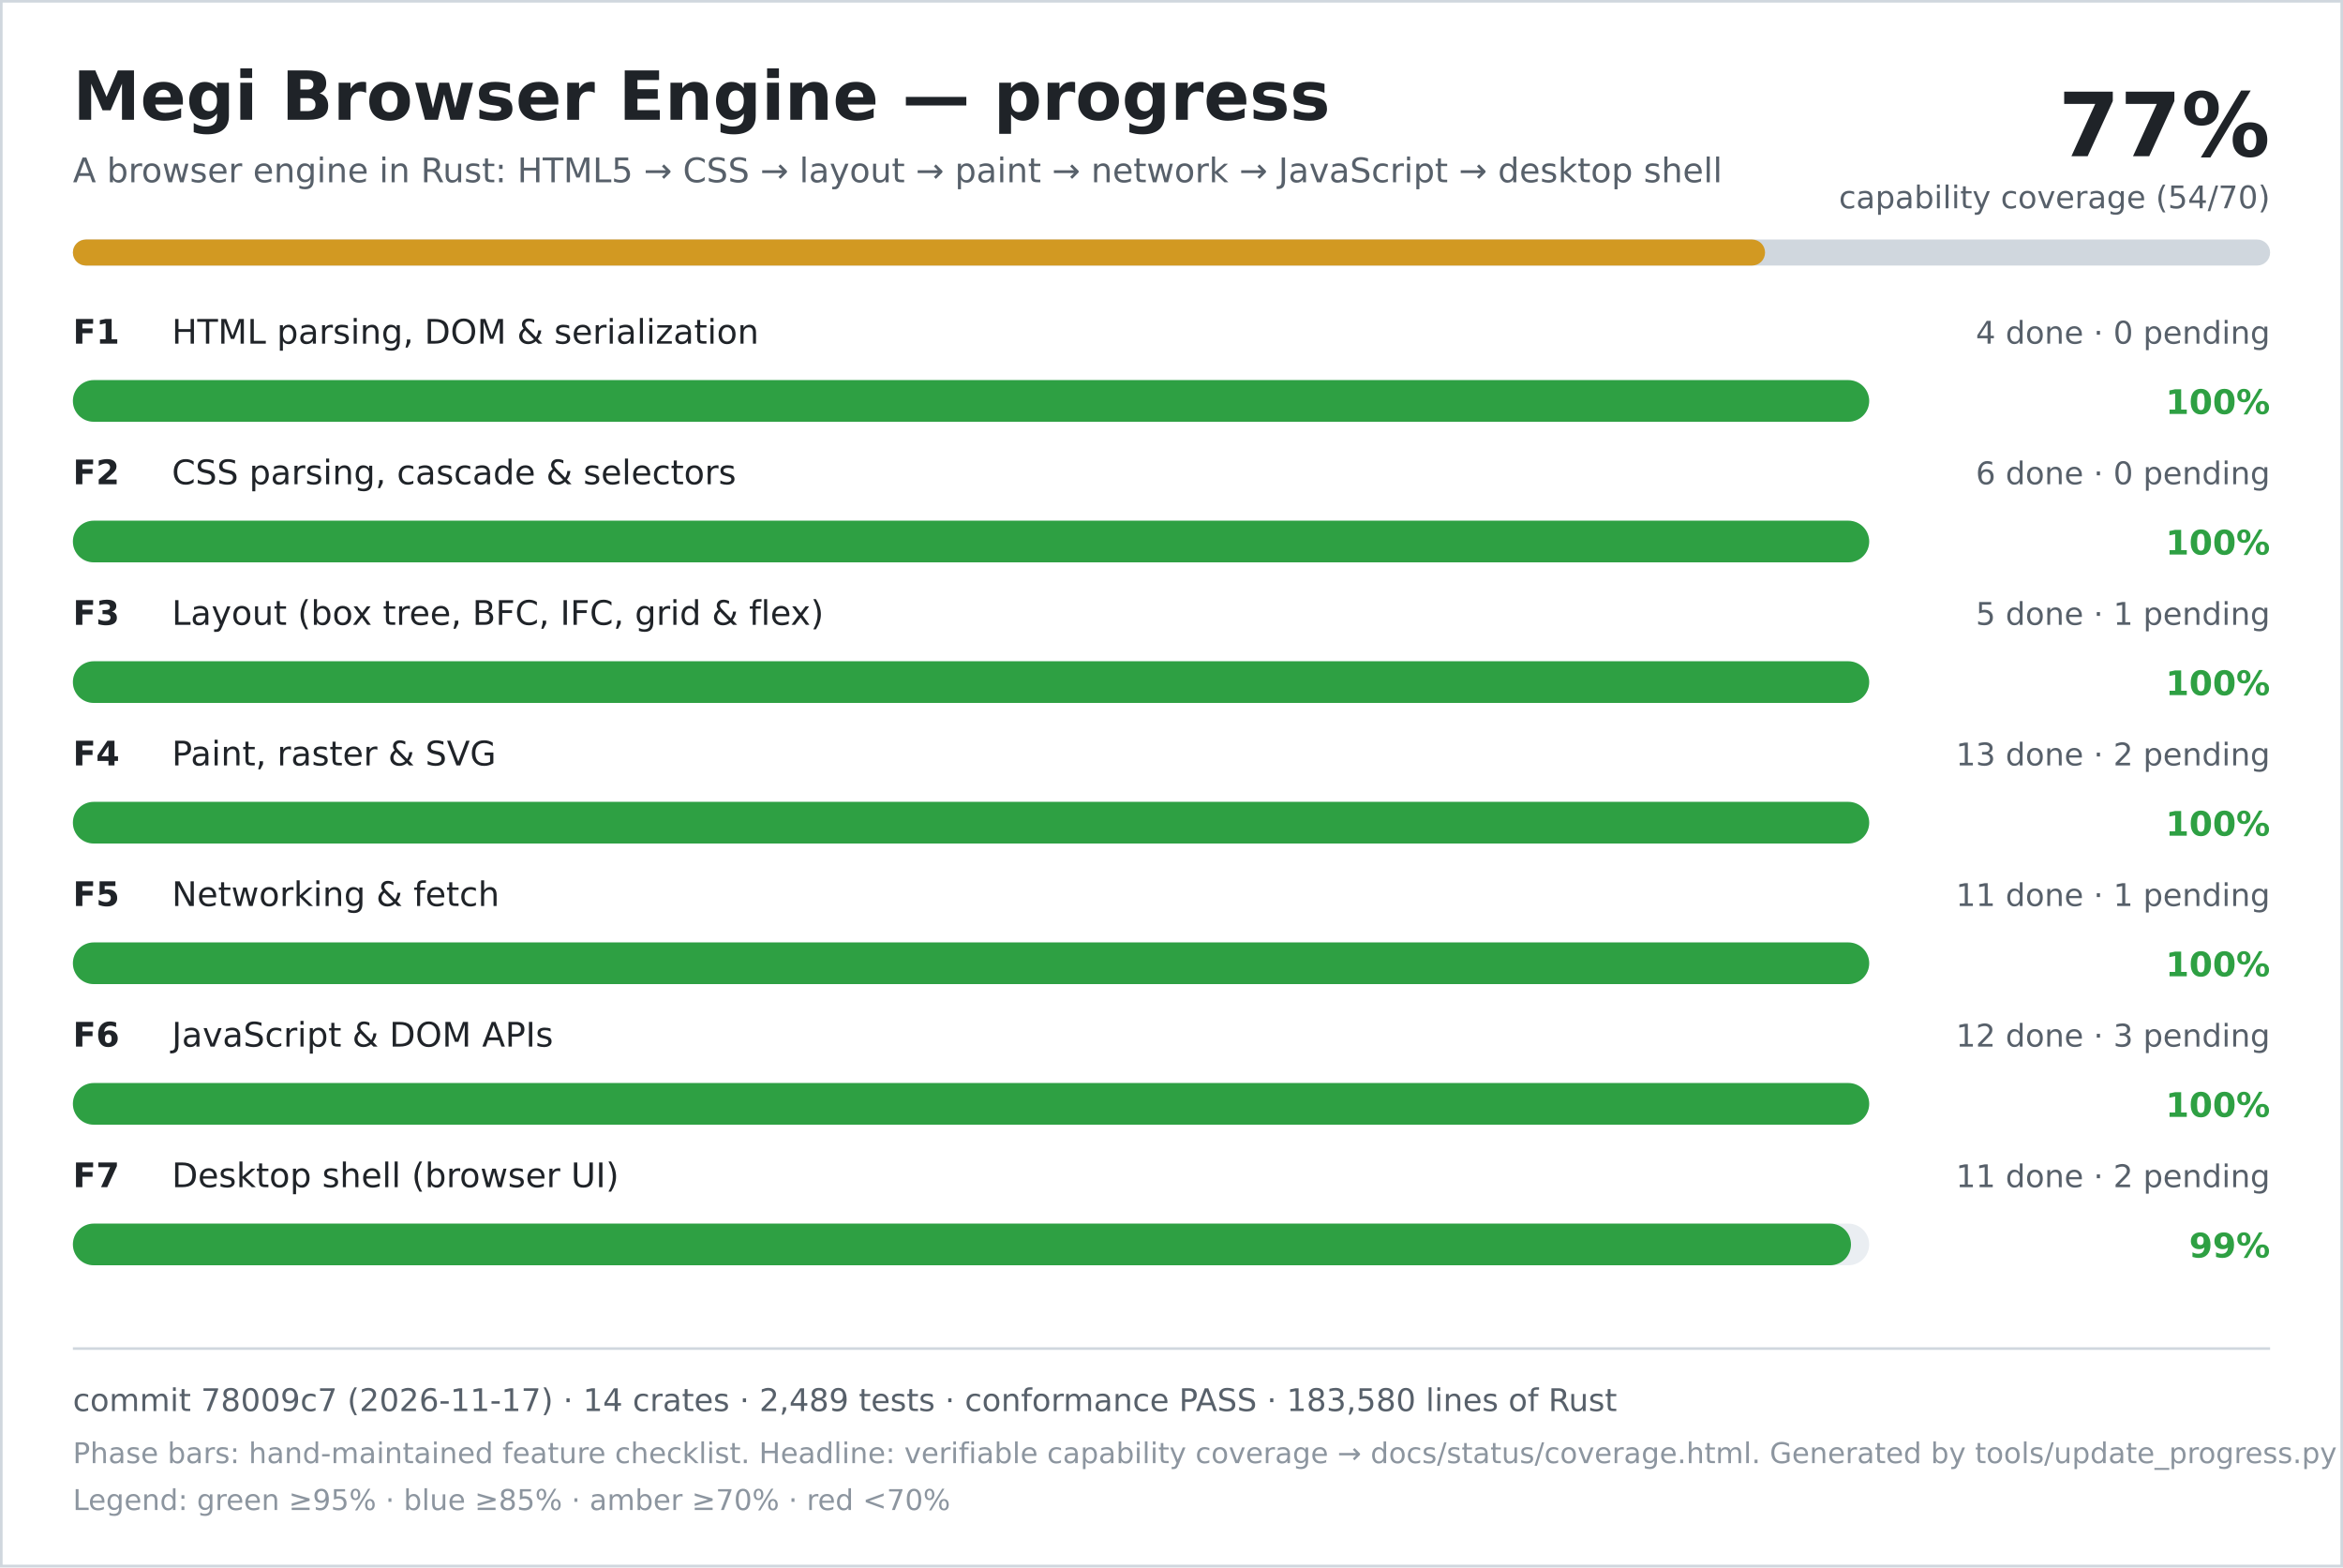
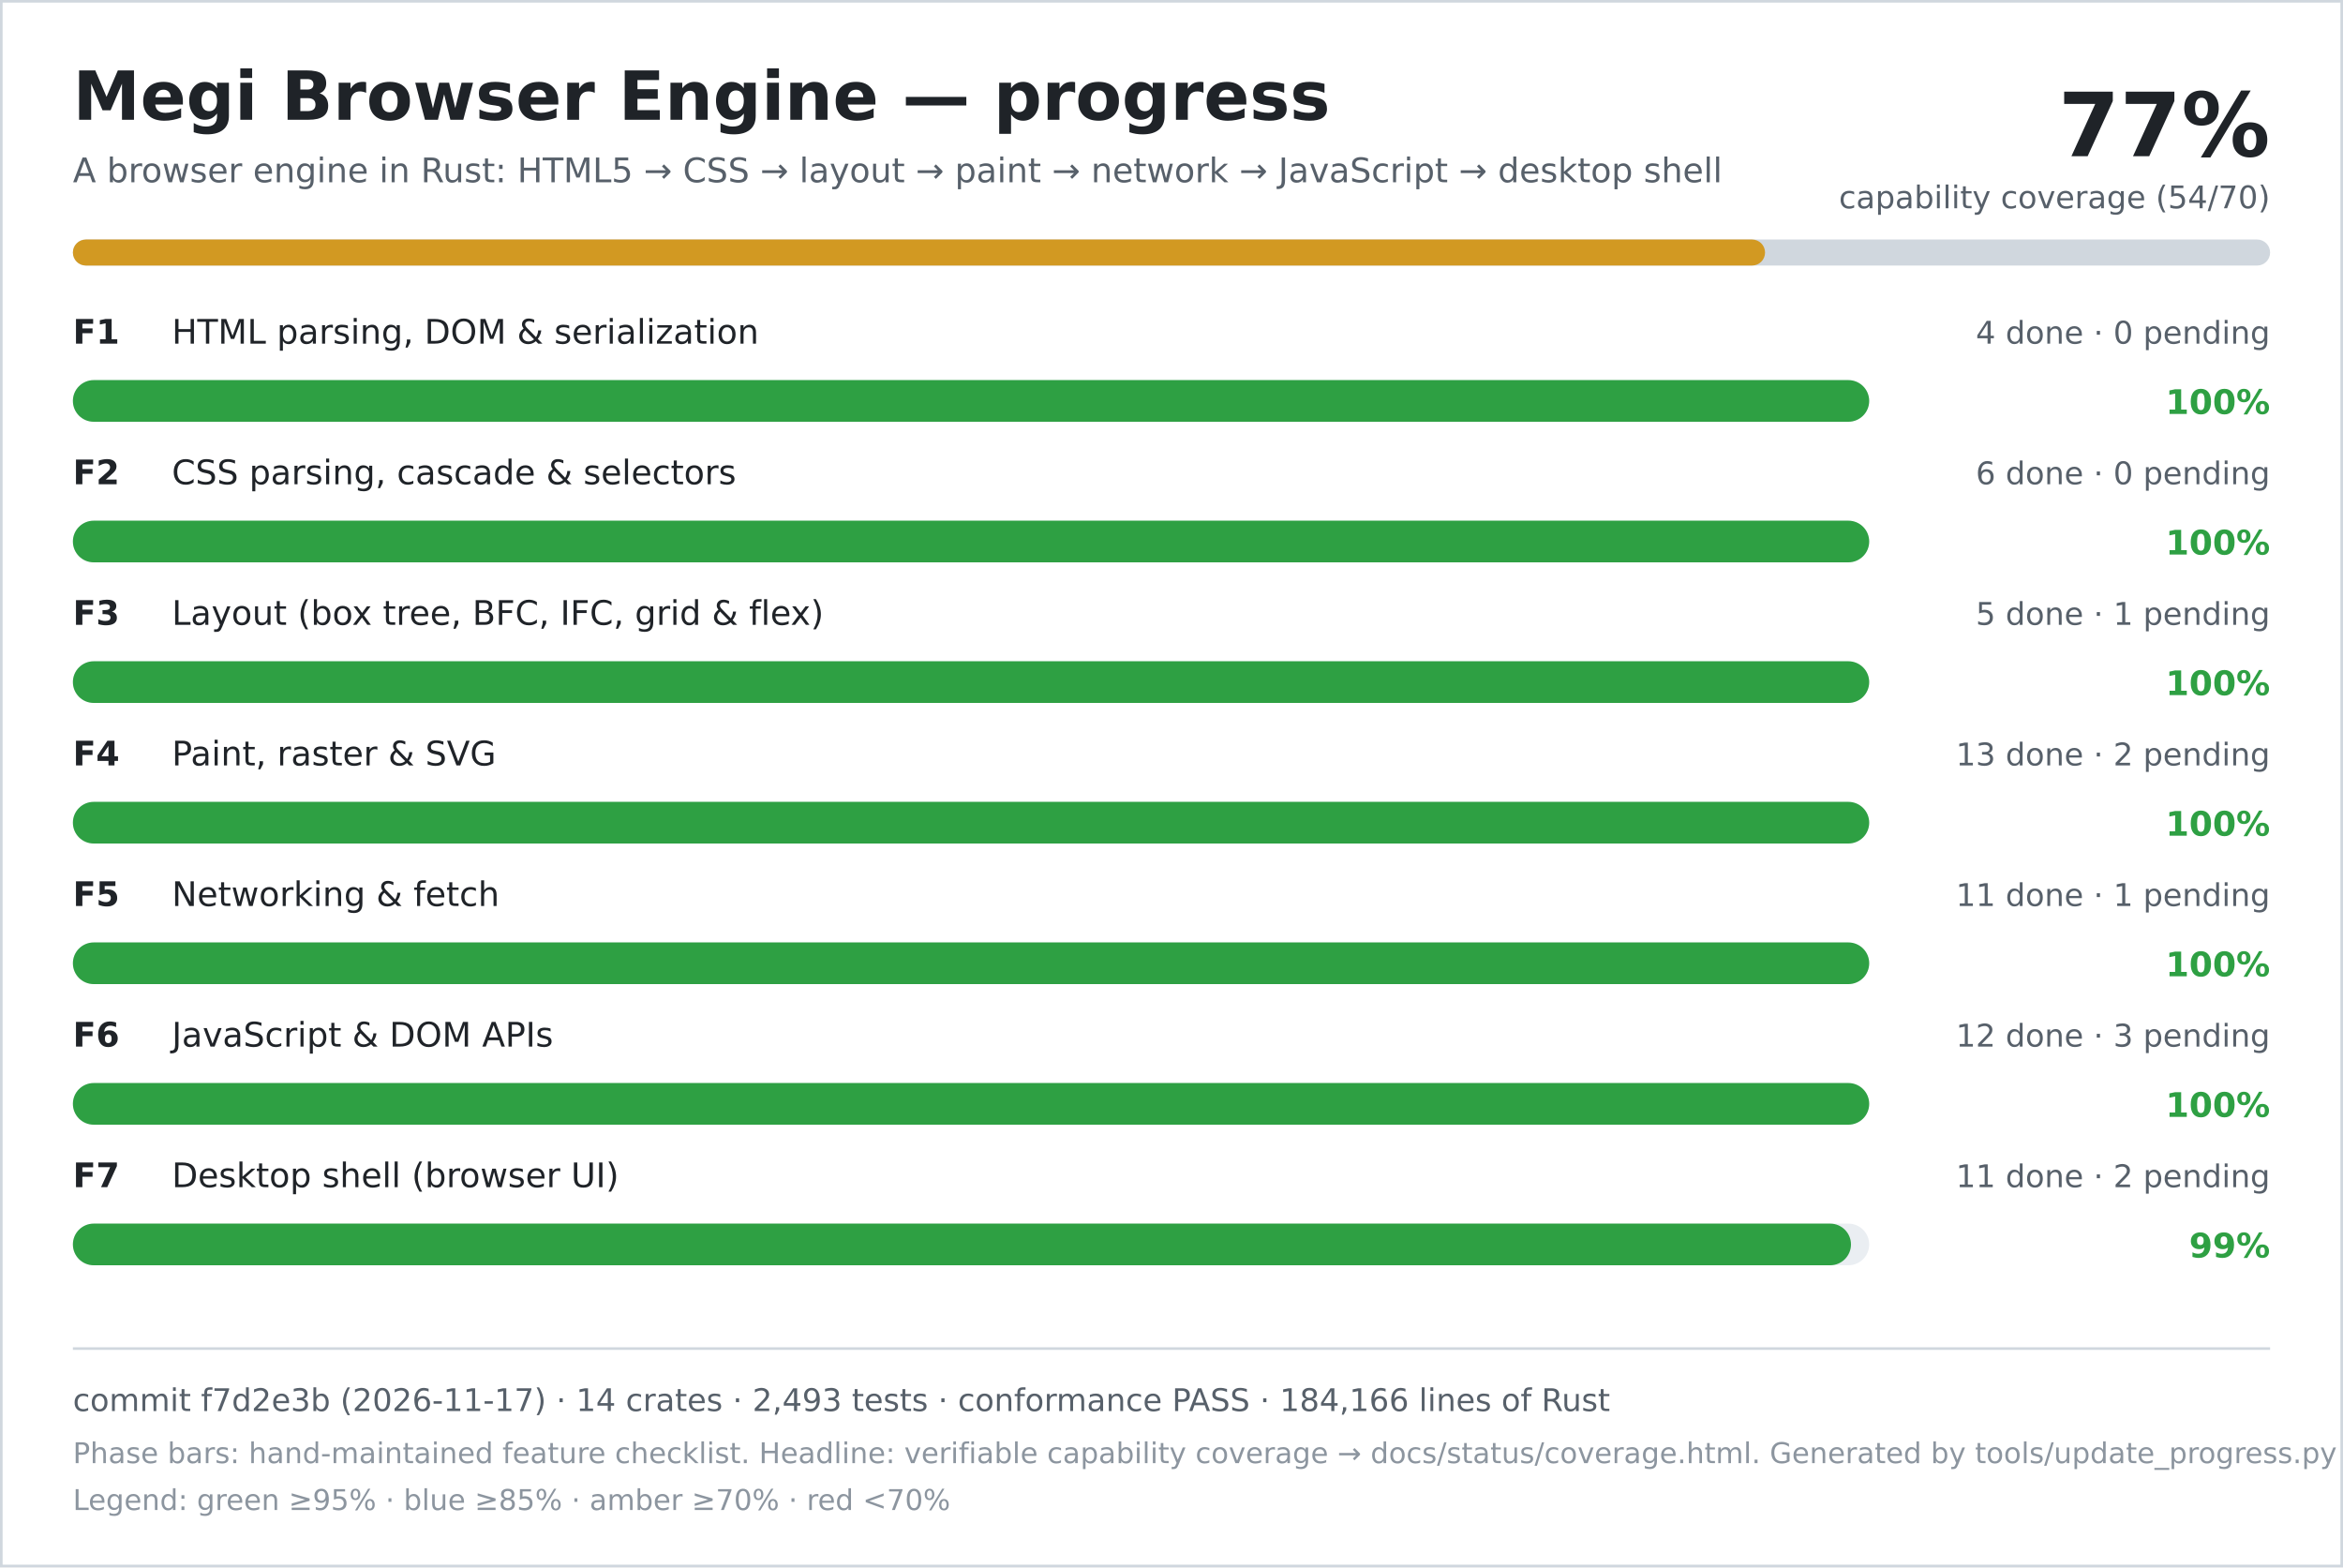
<svg xmlns="http://www.w3.org/2000/svg" width="900" height="602" viewBox="0 0 900 602" role="img" aria-labelledby="title desc">
  <rect width="900" height="602" fill="#ffffff" />
  <rect x="0.5" y="0.5" width="899" height="601" fill="none" stroke="#d0d7de" />
  <text x="28" y="46" font-family="DejaVu Sans, Verdana, sans-serif" font-size="26" font-weight="700" fill="#1f2328">Megi Browser Engine — progress</text>
  <text x="28" y="70" font-family="DejaVu Sans, Verdana, sans-serif" font-size="13" fill="#57606a">A browser engine in Rust: HTML5 → CSS → layout → paint → network → JavaScript → desktop shell</text>
  <text x="872" y="60" text-anchor="end" font-family="DejaVu Sans, Verdana, sans-serif" font-size="34" font-weight="700" fill="#1f2328">77%</text>
  <text x="872" y="80" text-anchor="end" font-family="DejaVu Sans, Verdana, sans-serif" font-size="12" fill="#57606a">capability coverage (54/70)</text>
  <rect x="28" y="92" width="844" height="10" rx="5" fill="#d0d7de" />
  <rect x="28" y="92" width="650" height="10" rx="5" fill="#d29922" />
  <text x="28" y="132" font-family="DejaVu Sans, Verdana, sans-serif" font-size="13" font-weight="700" fill="#1f2328">F1</text>
  <text x="66" y="132" font-family="DejaVu Sans, Verdana, sans-serif" font-size="13" fill="#1f2328">HTML parsing, DOM &amp; serialization</text>
  <text x="872" y="132" text-anchor="end" font-family="DejaVu Sans, Verdana, sans-serif" font-size="12" fill="#57606a">4 done · 0 pending</text>
  <rect x="28" y="146" width="690" height="16" rx="8" fill="#eaeef2" />
  <rect x="28" y="146" width="690" height="16" rx="8" fill="#2ea043" />
  <text x="872" y="159" text-anchor="end" font-family="DejaVu Sans, Verdana, sans-serif" font-size="13" font-weight="700" fill="#2ea043">100%</text>
  <text x="28" y="186" font-family="DejaVu Sans, Verdana, sans-serif" font-size="13" font-weight="700" fill="#1f2328">F2</text>
  <text x="66" y="186" font-family="DejaVu Sans, Verdana, sans-serif" font-size="13" fill="#1f2328">CSS parsing, cascade &amp; selectors</text>
  <text x="872" y="186" text-anchor="end" font-family="DejaVu Sans, Verdana, sans-serif" font-size="12" fill="#57606a">6 done · 0 pending</text>
  <rect x="28" y="200" width="690" height="16" rx="8" fill="#eaeef2" />
  <rect x="28" y="200" width="690" height="16" rx="8" fill="#2ea043" />
  <text x="872" y="213" text-anchor="end" font-family="DejaVu Sans, Verdana, sans-serif" font-size="13" font-weight="700" fill="#2ea043">100%</text>
  <text x="28" y="240" font-family="DejaVu Sans, Verdana, sans-serif" font-size="13" font-weight="700" fill="#1f2328">F3</text>
  <text x="66" y="240" font-family="DejaVu Sans, Verdana, sans-serif" font-size="13" fill="#1f2328">Layout (box tree, BFC, IFC, grid &amp; flex)</text>
  <text x="872" y="240" text-anchor="end" font-family="DejaVu Sans, Verdana, sans-serif" font-size="12" fill="#57606a">5 done · 1 pending</text>
  <rect x="28" y="254" width="690" height="16" rx="8" fill="#eaeef2" />
  <rect x="28" y="254" width="690" height="16" rx="8" fill="#2ea043" />
  <text x="872" y="267" text-anchor="end" font-family="DejaVu Sans, Verdana, sans-serif" font-size="13" font-weight="700" fill="#2ea043">100%</text>
  <text x="28" y="294" font-family="DejaVu Sans, Verdana, sans-serif" font-size="13" font-weight="700" fill="#1f2328">F4</text>
  <text x="66" y="294" font-family="DejaVu Sans, Verdana, sans-serif" font-size="13" fill="#1f2328">Paint, raster &amp; SVG</text>
  <text x="872" y="294" text-anchor="end" font-family="DejaVu Sans, Verdana, sans-serif" font-size="12" fill="#57606a">13 done · 2 pending</text>
  <rect x="28" y="308" width="690" height="16" rx="8" fill="#eaeef2" />
  <rect x="28" y="308" width="690" height="16" rx="8" fill="#2ea043" />
  <text x="872" y="321" text-anchor="end" font-family="DejaVu Sans, Verdana, sans-serif" font-size="13" font-weight="700" fill="#2ea043">100%</text>
  <text x="28" y="348" font-family="DejaVu Sans, Verdana, sans-serif" font-size="13" font-weight="700" fill="#1f2328">F5</text>
  <text x="66" y="348" font-family="DejaVu Sans, Verdana, sans-serif" font-size="13" fill="#1f2328">Networking &amp; fetch</text>
  <text x="872" y="348" text-anchor="end" font-family="DejaVu Sans, Verdana, sans-serif" font-size="12" fill="#57606a">11 done · 1 pending</text>
  <rect x="28" y="362" width="690" height="16" rx="8" fill="#eaeef2" />
  <rect x="28" y="362" width="690" height="16" rx="8" fill="#2ea043" />
  <text x="872" y="375" text-anchor="end" font-family="DejaVu Sans, Verdana, sans-serif" font-size="13" font-weight="700" fill="#2ea043">100%</text>
  <text x="28" y="402" font-family="DejaVu Sans, Verdana, sans-serif" font-size="13" font-weight="700" fill="#1f2328">F6</text>
  <text x="66" y="402" font-family="DejaVu Sans, Verdana, sans-serif" font-size="13" fill="#1f2328">JavaScript &amp; DOM APIs</text>
  <text x="872" y="402" text-anchor="end" font-family="DejaVu Sans, Verdana, sans-serif" font-size="12" fill="#57606a">12 done · 3 pending</text>
  <rect x="28" y="416" width="690" height="16" rx="8" fill="#eaeef2" />
  <rect x="28" y="416" width="690" height="16" rx="8" fill="#2ea043" />
  <text x="872" y="429" text-anchor="end" font-family="DejaVu Sans, Verdana, sans-serif" font-size="13" font-weight="700" fill="#2ea043">100%</text>
  <text x="28" y="456" font-family="DejaVu Sans, Verdana, sans-serif" font-size="13" font-weight="700" fill="#1f2328">F7</text>
  <text x="66" y="456" font-family="DejaVu Sans, Verdana, sans-serif" font-size="13" fill="#1f2328">Desktop shell (browser UI)</text>
  <text x="872" y="456" text-anchor="end" font-family="DejaVu Sans, Verdana, sans-serif" font-size="12" fill="#57606a">11 done · 2 pending</text>
  <rect x="28" y="470" width="690" height="16" rx="8" fill="#eaeef2" />
  <rect x="28" y="470" width="683" height="16" rx="8" fill="#2ea043" />
  <text x="872" y="483" text-anchor="end" font-family="DejaVu Sans, Verdana, sans-serif" font-size="13" font-weight="700" fill="#2ea043">99%</text>
  <line x1="28" y1="518" x2="872" y2="518" stroke="#d0d7de" />
-   <text x="28" y="542" font-family="DejaVu Sans, Verdana, sans-serif" font-size="12" fill="#57606a">commit 78009c7 (2026-11-17) · 14 crates · 2,489 tests · conformance PASS · 183,580 lines of Rust</text>
+   <text x="28" y="542" font-family="DejaVu Sans, Verdana, sans-serif" font-size="12" fill="#57606a">commit f7d2e3b (2026-11-17) · 14 crates · 2,493 tests · conformance PASS · 184,166 lines of Rust</text>
  <text x="28" y="562" font-family="DejaVu Sans, Verdana, sans-serif" font-size="11" fill="#8c959f">Phase bars: hand-maintained feature checklist. Headline: verifiable capability coverage → docs/status/coverage.html. Generated by tools/update_progress.py — do not edit.</text>
  <text x="28" y="580" font-family="DejaVu Sans, Verdana, sans-serif" font-size="11" fill="#8c959f">Legend: green ≥95% · blue ≥85% · amber ≥70% · red &lt;70%</text>
</svg>
